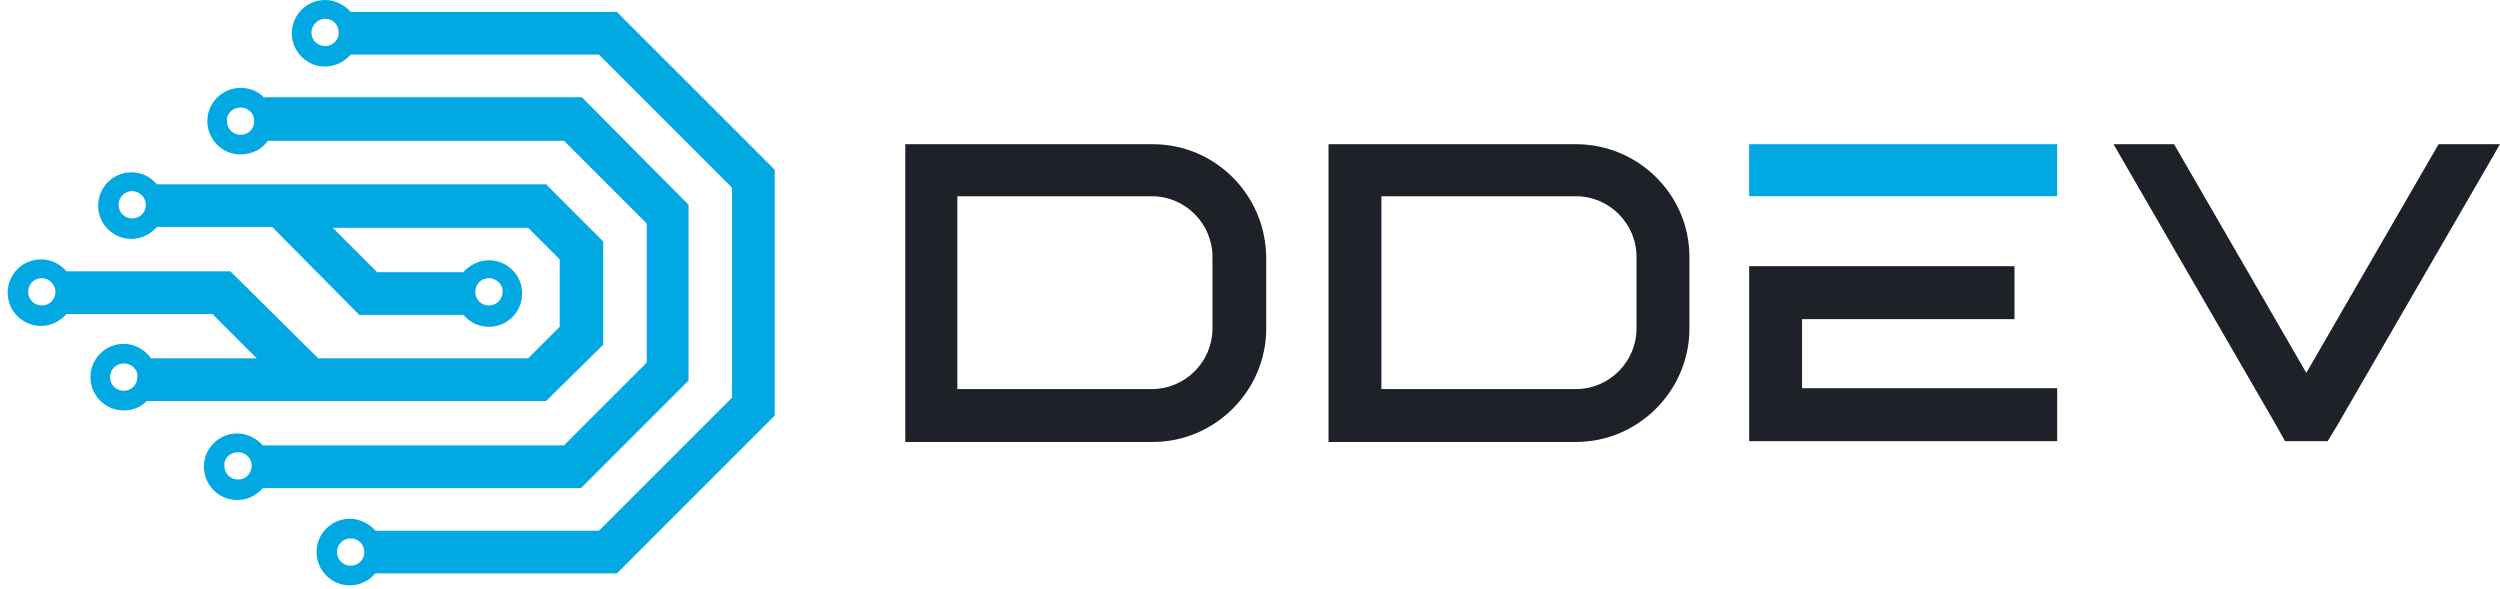
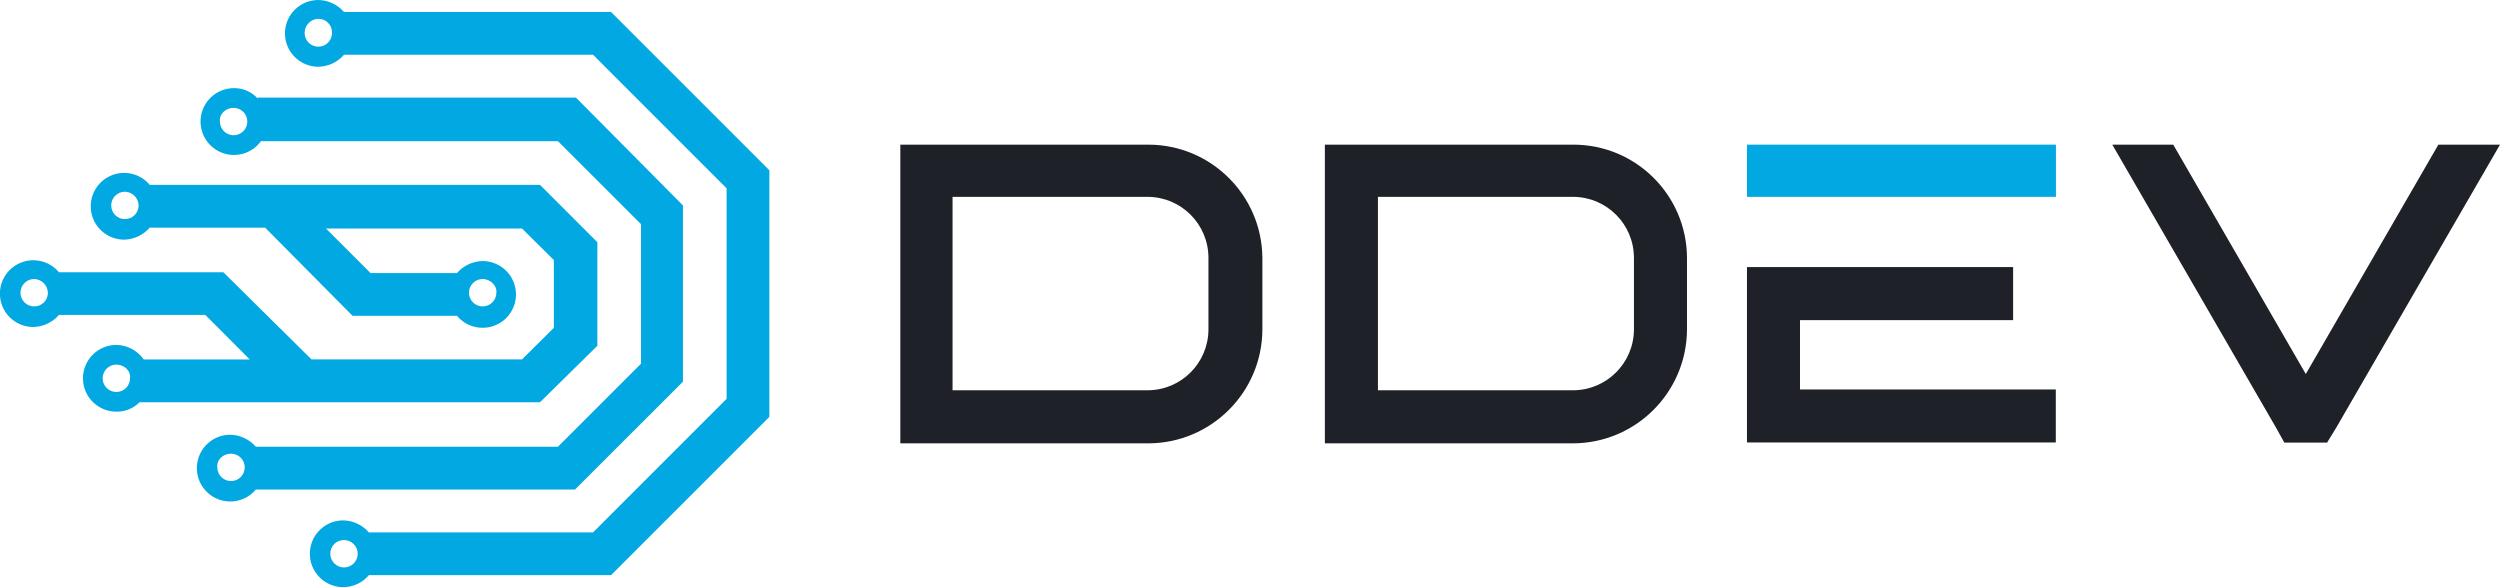
- <svg xmlns="http://www.w3.org/2000/svg" fill="none" height="69" viewBox="0 0 293 69" width="293">
-   <clipPath id="a">
-     <path d="m0 0h293v69h-293z" />
-   </clipPath>
-   <g clip-path="url(#a)" clip-rule="evenodd" fill-rule="evenodd">
-     <g fill="#02a8e2">
-       <path d="m41.1 6.4h29.1l15.6 15.6v24.6l-15.6 15.6h-26.2c-.7-.8-1.8-1.4-3-1.4-2.1 0-3.9 1.7-3.9 3.9 0 2.1 1.7 3.9 3.9 3.9 1.2 0 2.2-.5 3-1.4h28.3l18.5-18.5v-28.8l-18.5-18.5h-31.2c-.7-.8-1.8-1.4-3-1.4-2.1 0-3.9 1.7-3.9 3.9 0 2.1 1.7 3.9 3.9 3.9 1.2 0 2.3-.6 3-1.4zm-3-4.2c.9 0 1.6.7 1.6 1.6s-.7 1.6-1.6 1.6-1.6-.7-1.6-1.6c0-.8.7-1.6 1.6-1.6zm3 60.9c.9 0 1.6.7 1.6 1.6s-.7 1.6-1.6 1.6-1.6-.7-1.6-1.6.7-1.6 1.6-1.6z" />
-       <path d="m68.2 11.4h-37.2v.1c-.7-.8-1.7-1.2-2.8-1.2-2.1 0-3.9 1.7-3.9 3.9 0 2.1 1.7 3.9 3.9 3.9 1.3 0 2.5-.6 3.2-1.6h34.7l9.7 9.7v16.3l-9.7 9.7h-35.3c-.7-.8-1.8-1.4-3-1.4-2.1 0-3.9 1.7-3.9 3.9 0 2.1 1.7 3.9 3.9 3.9 1.2 0 2.2-.5 3-1.4h37.3l12.6-12.6v-20.6zm-40 1.2c.9 0 1.6.7 1.6 1.6s-.7 1.6-1.6 1.6-1.6-.7-1.6-1.6c-.1-.9.7-1.6 1.6-1.6zm-.3 40.4c.9 0 1.6.7 1.6 1.6s-.7 1.6-1.6 1.6-1.6-.7-1.6-1.6c-.1-.9.7-1.6 1.6-1.6z" />
-       <path d="m62.4 47h-45.2c-.7.7-1.6 1.1-2.7 1.1-2.1 0-3.9-1.7-3.9-3.9 0-2.1 1.7-3.9 3.9-3.9 1.3 0 2.5.7 3.2 1.7h12.4l-5.2-5.2h-17.1c-.7.8-1.8 1.4-3 1.4-2.1 0-3.9-1.7-3.9-3.9 0-2.1 1.7-3.9 3.9-3.9 1.2 0 2.2.5 3 1.4h19.2l10.3 10.2h24.6l3.7-3.7v-7.9l-3.7-3.7h-22.9l5.2 5.2h10.1c.7-.8 1.8-1.4 3-1.4 2.1 0 3.9 1.7 3.9 3.9 0 2.1-1.7 3.9-3.9 3.9-1.2 0-2.2-.5-3-1.4h-12.2l-10.2-10.3h-13.5c-.7.8-1.8 1.4-3 1.4-2.1 0-3.9-1.7-3.9-3.9 0-2.1 1.7-3.9 3.9-3.9 1.2 0 2.2.5 3 1.4h45.6l6.7 6.7v12.1l-6.7 6.6zm-5.1-14.4c-.9 0-1.6.7-1.6 1.6s.7 1.6 1.6 1.6 1.6-.7 1.6-1.6c.1-.8-.7-1.6-1.6-1.6zm-41.8-10.2c-.9 0-1.6.7-1.6 1.6s.7 1.6 1.6 1.6 1.6-.7 1.6-1.6c0-.8-.7-1.6-1.6-1.6zm-1 20.2c-.9 0-1.6.7-1.6 1.6s.7 1.6 1.6 1.6 1.6-.7 1.6-1.6c.1-.9-.7-1.6-1.6-1.6zm-9.6-10c-.9 0-1.6.7-1.6 1.6s.7 1.6 1.6 1.6 1.6-.7 1.6-1.6c0-.8-.7-1.6-1.6-1.6z" />
+ <svg xmlns="http://www.w3.org/2000/svg" viewBox="0 0 848.61 199.3">
+   <defs>
+     <style>.cls-1{fill:#02a8e2;}.cls-1,.cls-2{fill-rule:evenodd;}.cls-2{fill:#1e2127;}@media(prefers-color-scheme:dark){.cls-2{fill:#e1ded8;}}</style>
+   </defs>
+   <g id="Ebene_2" data-name="Ebene 2">
+     <g id="Ebene_1-2" data-name="Ebene 1">
+       <g id="Ebene_2-2" data-name="Ebene 2">
+         <g id="Ebene_1-2-2" data-name="Ebene 1-2">
+           <path class="cls-1" d="M116.77,18.59h84.55l45.32,45.33v71.47l-45.32,45.32H125.2a11.84,11.84,0,0,0-8.72-4.07,11.33,11.33,0,1,0,8.72,18.59h82.22l53.74-53.74V57.81L207.42,4.07H116.77A11.82,11.82,0,0,0,108.06,0a11.33,11.33,0,0,0,0,22.66A11.82,11.82,0,0,0,116.77,18.59Zm-8.71-12.2a4.59,4.59,0,0,1,4.64,4.54V11a4.65,4.65,0,0,1-9.29.43,3.09,3.09,0,0,1,0-.43A4.78,4.78,0,0,1,108.06,6.39Zm8.71,176.93a4.65,4.65,0,1,1-4.65,4.65h0a4.58,4.58,0,0,1,4.53-4.65Z" />
+           <path class="cls-1" d="M195.5,33.12H87.43v.29a10.58,10.58,0,0,0-8.14-3.49,11.34,11.34,0,1,0,9.3,18H189.4L217.59,76.1v47.35L189.4,151.64H86.85a11.84,11.84,0,0,0-8.72-4.07,11.33,11.33,0,1,0,8.72,18.59H195.21l36.61-36.6V69.73ZM79.29,36.61a4.65,4.65,0,1,1-4.64,4.66v0C74.36,38.64,76.68,36.61,79.29,36.61ZM78.42,154a4.65,4.65,0,1,1-4.65,4.65h0C73.48,156,75.81,154,78.42,154Z" />
+           <path class="cls-1" d="M178.65,136.55H47.34a10.75,10.75,0,0,1-7.85,3.19,11.33,11.33,0,1,1,0-22.66,11.59,11.59,0,0,1,9.3,4.94h36l-15.1-15.11H20A11.82,11.82,0,0,1,11.31,111,11.33,11.33,0,1,1,20,92.41H75.81L105.73,122H177.2L188,111.27v-23L177.2,77.57H110.67l15.11,15.11h29.34a11.84,11.84,0,0,1,8.72-4.07,11.33,11.33,0,1,1-8.72,18.59H119.68L90,77.28H50.82a11.85,11.85,0,0,1-8.71,4.07,11.33,11.33,0,1,1,8.71-18.6H183.3l19.47,19.47v35.15L183.3,136.55ZM163.84,94.71a4.65,4.65,0,1,0,4.65,4.65h0C168.78,97,166.45,94.71,163.84,94.71ZM42.4,65.08a4.65,4.65,0,1,0,4.65,4.65A4.78,4.78,0,0,0,42.4,65.08Zm-2.91,58.68a4.65,4.65,0,1,0,4.65,4.65C44.43,125.8,42.11,123.76,39.49,123.76ZM11.6,94.71a4.65,4.65,0,1,0,0,9.3,4.6,4.6,0,0,0,4.65-4.53v-.12A4.78,4.78,0,0,0,11.6,94.71Z" />
+           <path class="cls-2" d="M323.34,66.82h66.24A20.7,20.7,0,0,1,410.2,87.45v24.4a20.7,20.7,0,0,1-20.62,20.63H323.34ZM389.87,49.1H305.61V150.49h84.26a38.81,38.81,0,0,0,38.64-38.64V87.45A38.75,38.75,0,0,0,389.87,49.1ZM593,90.64V150.2H697.83v-18H611V108.66h72.34v-18H593ZM467.73,66.82H534a20.71,20.71,0,0,1,20.63,20.63v24.4A20.71,20.71,0,0,1,534,132.48H467.73ZM534,49.1H449.72V150.49H534a38.81,38.81,0,0,0,38.64-38.64V87.45A38.57,38.57,0,0,0,534,49.1Zm183,0L772.49,145l2.91,5.23h14.52l3.2-5.23,55.49-95.9H827.69l-45,77.86-45-77.86Z" />
+           <path class="cls-1" d="M611,66.82h86.87V49.1H593V66.82Z" />
+         </g>
+       </g>
    </g>
-     <path d="m112.2 23h22.8c3.9 0 7.1 3.2 7.1 7.1v8.4c0 3.9-3.2 7.1-7.1 7.1h-22.8zm22.9-6.1h-29v34.9h29c7.3 0 13.3-6 13.3-13.3v-8.4c-.1-7.3-6-13.2-13.3-13.2zm69.9 14.3v20.5h36.1v-6.2h-29.9v-8.1h24.9v-6.2h-24.9zm-43.1-8.2h22.8c3.9 0 7.1 3.2 7.1 7.1v8.4c0 3.9-3.2 7.1-7.1 7.1h-22.8zm22.8-6.1h-29v34.9h29c7.3 0 13.3-6 13.3-13.3v-8.4c0-7.3-6-13.2-13.3-13.2zm63 0 19.1 33 1 1.8h5l1.1-1.8 19.1-33h-7.2l-15.5 26.8-15.5-26.8z" fill="#1e2127" />
-     <path d="m211.2 23h29.9v-6.1h-36.1v6.1z" fill="#02a8e2" />
  </g>
</svg>
